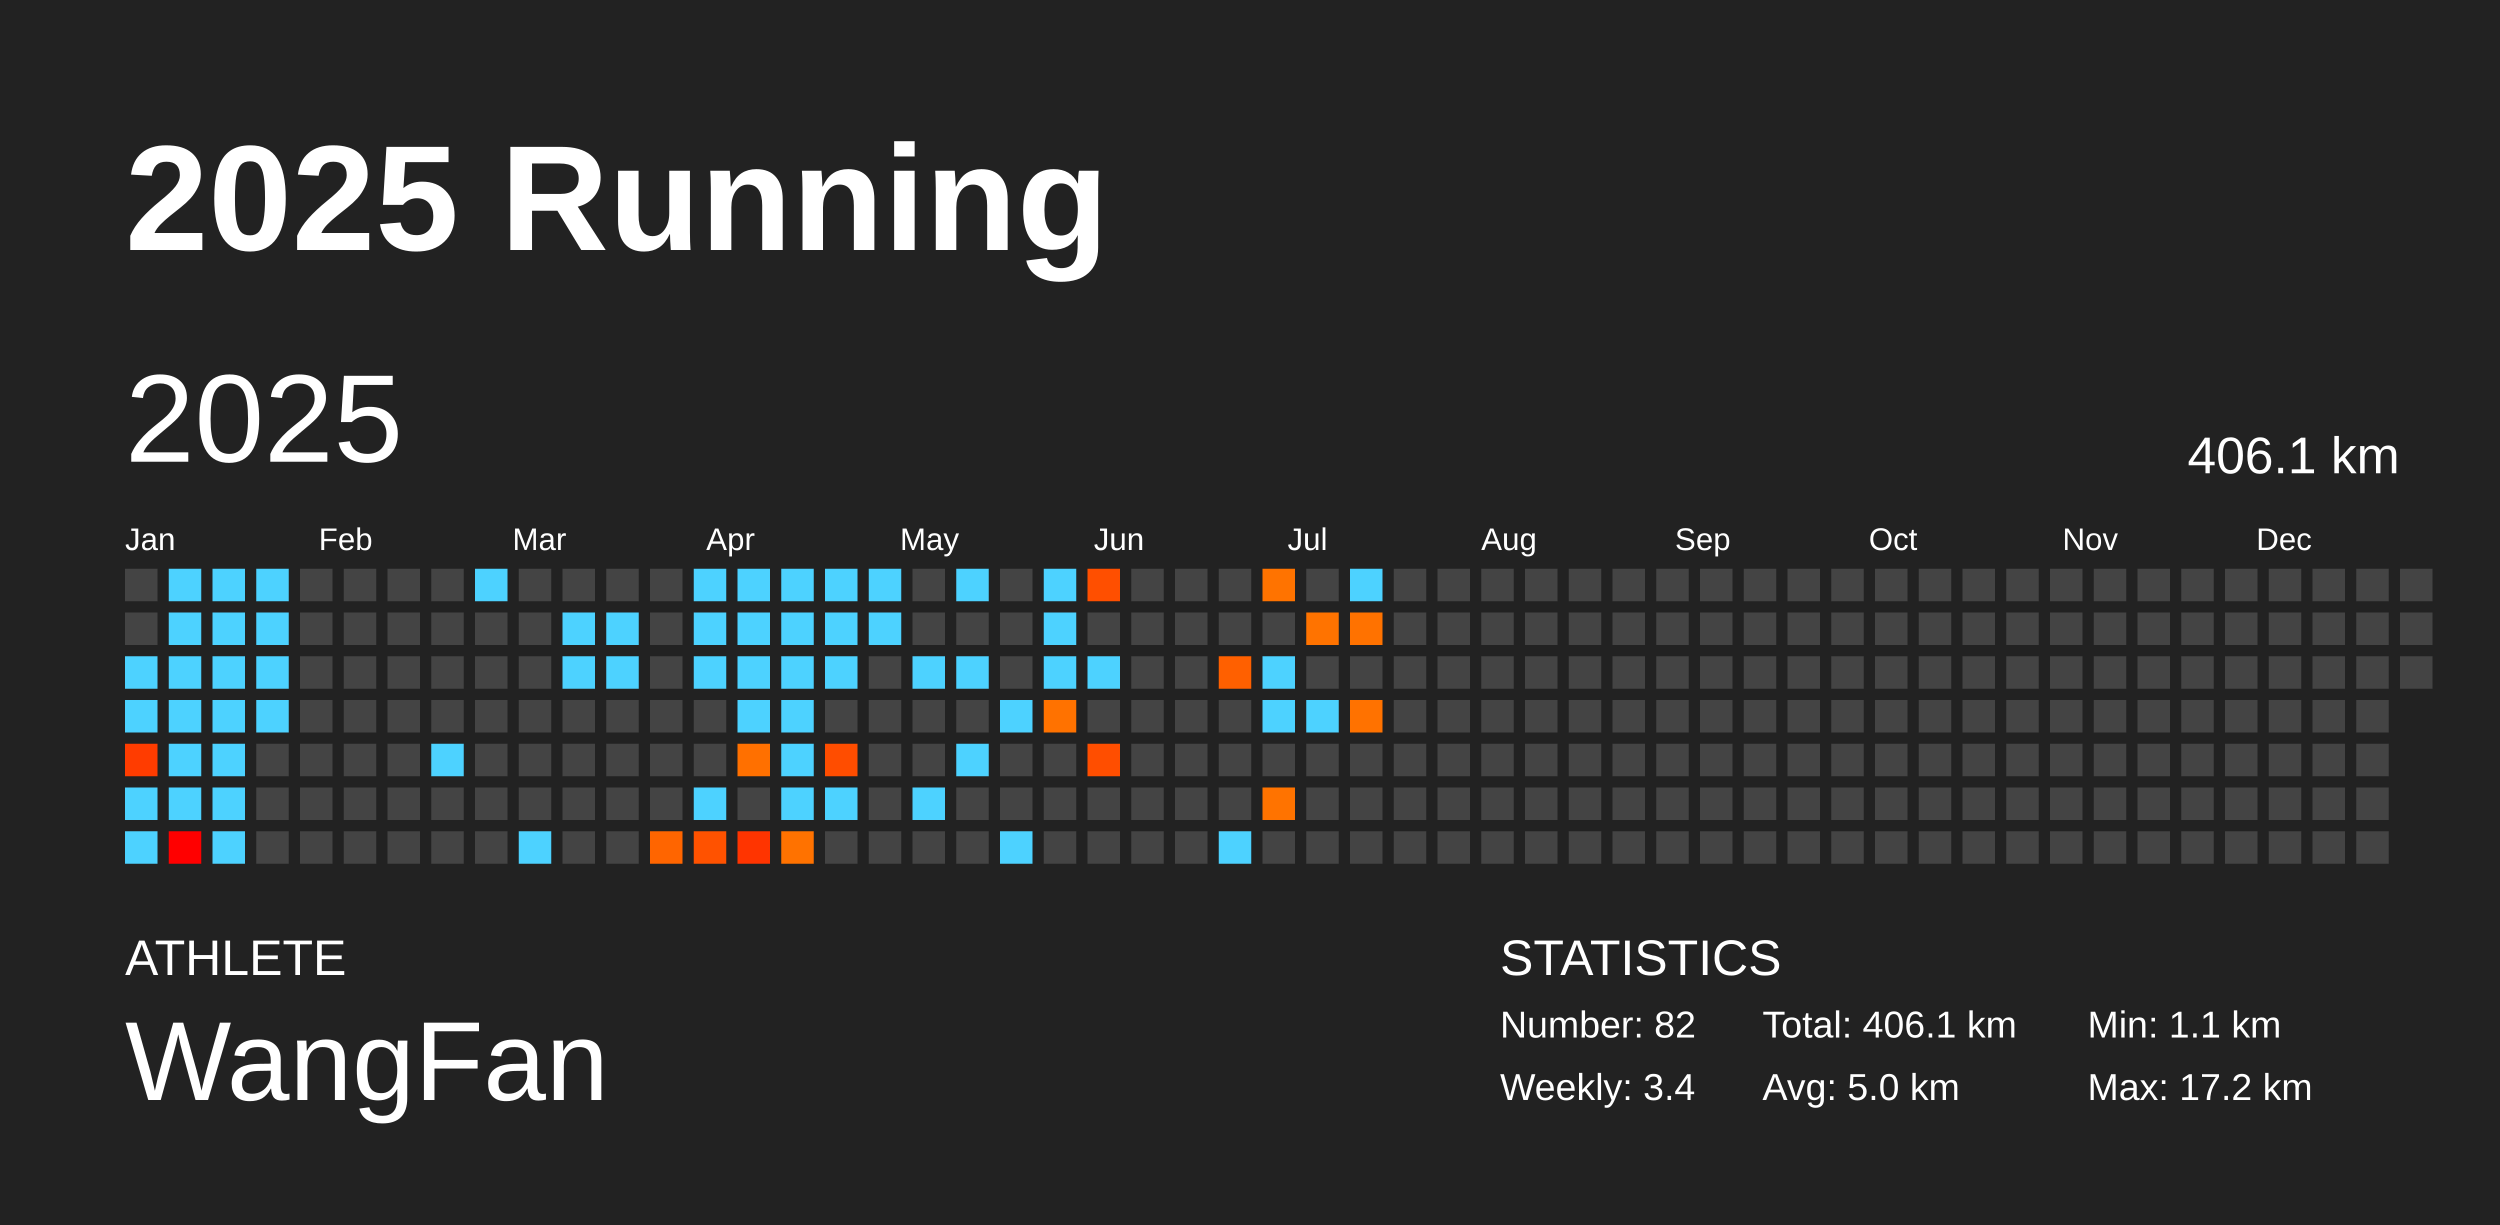
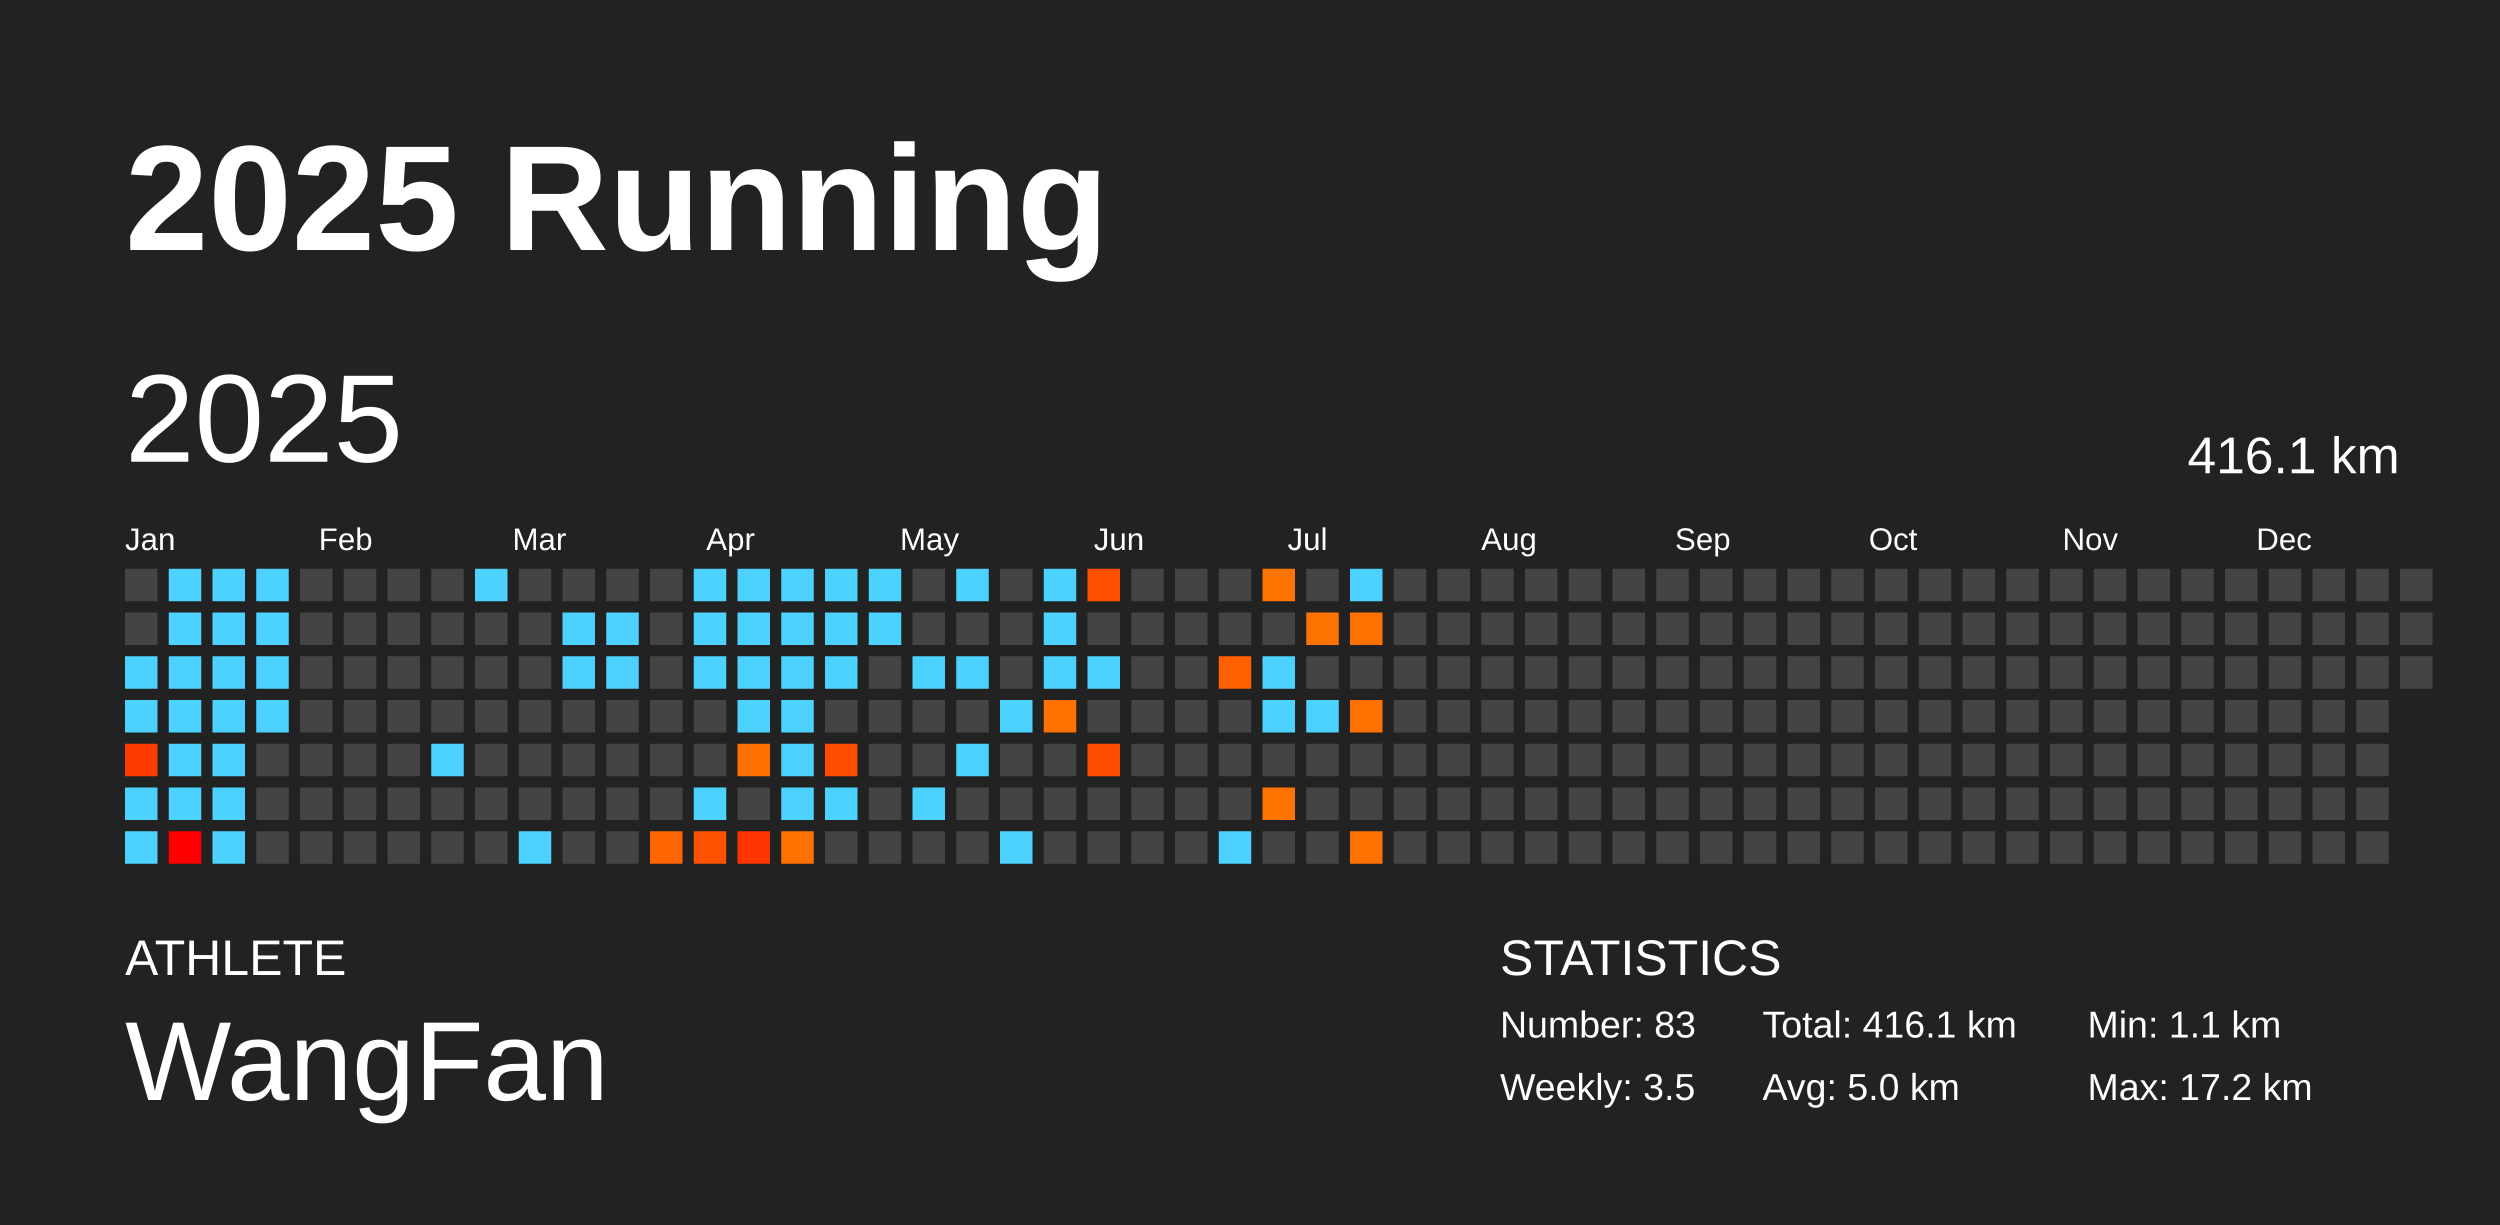
<svg xmlns="http://www.w3.org/2000/svg" baseProfile="full" height="98mm" version="1.1" viewBox="0,0,200,98" width="200mm">
  <defs />
  <rect fill="#222222" height="98" width="200" x="0" y="0" />
  <text fill="#FFFFFF" style="font-size:12px; font-family:Arial; font-weight:bold;" x="10" y="20">2025 Running</text>
  <text fill="#FFFFFF" style="font-size:4px; font-family:Arial" x="10" y="78">ATHLETE</text>
  <text fill="#FFFFFF" style="font-size:9px; font-family:Arial" x="10" y="88">WangFan</text>
  <text fill="#FFFFFF" style="font-size:4px; font-family:Arial" x="120" y="78">STATISTICS</text>
-   <text fill="#FFFFFF" style="font-size:3px; font-family:Arial" x="120" y="83">Number: 82</text>
-   <text fill="#FFFFFF" style="font-size:3px; font-family:Arial" x="120" y="88">Weekly: 3.4</text>
-   <text fill="#FFFFFF" style="font-size:3px; font-family:Arial" x="141" y="83">Total: 406.1 km</text>
+   <text fill="#FFFFFF" style="font-size:3px; font-family:Arial" x="120" y="83">Number: 83</text>
+   <text fill="#FFFFFF" style="font-size:3px; font-family:Arial" x="120" y="88">Weekly: 3.5</text>
+   <text fill="#FFFFFF" style="font-size:3px; font-family:Arial" x="141" y="83">Total: 416.1 km</text>
  <text fill="#FFFFFF" style="font-size:3px; font-family:Arial" x="141" y="88">Avg: 5.0 km</text>
  <text fill="#FFFFFF" style="font-size:3px; font-family:Arial" x="167" y="83">Min: 1.1 km</text>
  <text fill="#FFFFFF" style="font-size:3px; font-family:Arial" x="167" y="88">Max: 17.2 km</text>
  <text dominant-baseline="hanging" fill="#FFFFFF" style="font-size:10.0px; font-family:Arial;" x="10" y="30">2025</text>
-   <text dominant-baseline="hanging" fill="#FFFFFF" style="font-size:4.125px; font-family:Arial;" x="175" y="35">406.1 km</text>
+   <text dominant-baseline="hanging" fill="#FFFFFF" style="font-size:4.125px; font-family:Arial;" x="175" y="35">416.1 km</text>
  <text fill="#FFFFFF" style="font-size:2.5px; font-family:Arial" x="10.0" y="44">Jan</text>
  <text fill="#FFFFFF" style="font-size:2.5px; font-family:Arial" x="25.5" y="44">Feb</text>
  <text fill="#FFFFFF" style="font-size:2.5px; font-family:Arial" x="41.0" y="44">Mar</text>
  <text fill="#FFFFFF" style="font-size:2.5px; font-family:Arial" x="56.5" y="44">Apr</text>
  <text fill="#FFFFFF" style="font-size:2.5px; font-family:Arial" x="72.0" y="44">May</text>
  <text fill="#FFFFFF" style="font-size:2.5px; font-family:Arial" x="87.5" y="44">Jun</text>
  <text fill="#FFFFFF" style="font-size:2.5px; font-family:Arial" x="103.0" y="44">Jul</text>
  <text fill="#FFFFFF" style="font-size:2.5px; font-family:Arial" x="118.5" y="44">Aug</text>
  <text fill="#FFFFFF" style="font-size:2.5px; font-family:Arial" x="134.0" y="44">Sep</text>
  <text fill="#FFFFFF" style="font-size:2.5px; font-family:Arial" x="149.5" y="44">Oct</text>
  <text fill="#FFFFFF" style="font-size:2.5px; font-family:Arial" x="165.0" y="44">Nov</text>
  <text fill="#FFFFFF" style="font-size:2.5px; font-family:Arial" x="180.5" y="44">Dec</text>
  <rect fill="#444444" height="2.6" width="2.6" x="10.0" y="45.5" />
  <rect fill="#444444" height="2.6" width="2.6" x="10.0" y="49.0" />
  <rect fill="#4dd2ff" height="2.6" width="2.6" x="10.0" y="52.5" />
  <rect fill="#4dd2ff" height="2.6" width="2.6" x="10.0" y="56.0" />
  <rect fill="#ff3c00" height="2.6" width="2.6" x="10.0" y="59.5" />
  <rect fill="#4dd2ff" height="2.6" width="2.6" x="10.0" y="63.0" />
  <rect fill="#4dd2ff" height="2.6" width="2.6" x="10.0" y="66.5" />
  <rect fill="#4dd2ff" height="2.6" width="2.6" x="13.5" y="45.5" />
  <rect fill="#4dd2ff" height="2.6" width="2.6" x="13.5" y="49.0" />
  <rect fill="#4dd2ff" height="2.6" width="2.6" x="13.5" y="52.5" />
  <rect fill="#4dd2ff" height="2.6" width="2.6" x="13.5" y="56.0" />
  <rect fill="#4dd2ff" height="2.6" width="2.6" x="13.5" y="59.5" />
  <rect fill="#4dd2ff" height="2.6" width="2.6" x="13.5" y="63.0" />
  <rect fill="#ff0000" height="2.6" width="2.6" x="13.5" y="66.5" />
  <rect fill="#4dd2ff" height="2.6" width="2.6" x="17.0" y="45.5" />
  <rect fill="#4dd2ff" height="2.6" width="2.6" x="17.0" y="49.0" />
  <rect fill="#4dd2ff" height="2.6" width="2.6" x="17.0" y="52.5" />
  <rect fill="#4dd2ff" height="2.6" width="2.6" x="17.0" y="56.0" />
  <rect fill="#4dd2ff" height="2.6" width="2.6" x="17.0" y="59.5" />
  <rect fill="#4dd2ff" height="2.6" width="2.6" x="17.0" y="63.0" />
  <rect fill="#4dd2ff" height="2.6" width="2.6" x="17.0" y="66.5" />
  <rect fill="#4dd2ff" height="2.6" width="2.6" x="20.5" y="45.5" />
  <rect fill="#4dd2ff" height="2.6" width="2.6" x="20.5" y="49.0" />
  <rect fill="#4dd2ff" height="2.6" width="2.6" x="20.5" y="52.5" />
  <rect fill="#4dd2ff" height="2.6" width="2.6" x="20.5" y="56.0" />
  <rect fill="#444444" height="2.6" width="2.6" x="20.5" y="59.5" />
  <rect fill="#444444" height="2.6" width="2.6" x="20.5" y="63.0" />
  <rect fill="#444444" height="2.6" width="2.6" x="20.5" y="66.5" />
  <rect fill="#444444" height="2.6" width="2.6" x="24.0" y="45.5" />
  <rect fill="#444444" height="2.6" width="2.6" x="24.0" y="49.0" />
  <rect fill="#444444" height="2.6" width="2.6" x="24.0" y="52.5" />
  <rect fill="#444444" height="2.6" width="2.6" x="24.0" y="56.0" />
  <rect fill="#444444" height="2.6" width="2.6" x="24.0" y="59.5" />
  <rect fill="#444444" height="2.6" width="2.6" x="24.0" y="63.0" />
  <rect fill="#444444" height="2.6" width="2.6" x="24.0" y="66.5" />
  <rect fill="#444444" height="2.6" width="2.6" x="27.5" y="45.5" />
  <rect fill="#444444" height="2.6" width="2.6" x="27.5" y="49.0" />
  <rect fill="#444444" height="2.6" width="2.6" x="27.5" y="52.5" />
  <rect fill="#444444" height="2.6" width="2.6" x="27.5" y="56.0" />
  <rect fill="#444444" height="2.6" width="2.6" x="27.5" y="59.5" />
  <rect fill="#444444" height="2.6" width="2.6" x="27.5" y="63.0" />
  <rect fill="#444444" height="2.6" width="2.6" x="27.5" y="66.5" />
  <rect fill="#444444" height="2.6" width="2.6" x="31.0" y="45.5" />
  <rect fill="#444444" height="2.6" width="2.6" x="31.0" y="49.0" />
  <rect fill="#444444" height="2.6" width="2.6" x="31.0" y="52.5" />
  <rect fill="#444444" height="2.6" width="2.6" x="31.0" y="56.0" />
  <rect fill="#444444" height="2.6" width="2.6" x="31.0" y="59.5" />
  <rect fill="#444444" height="2.6" width="2.6" x="31.0" y="63.0" />
  <rect fill="#444444" height="2.6" width="2.6" x="31.0" y="66.5" />
  <rect fill="#444444" height="2.6" width="2.6" x="34.5" y="45.5" />
  <rect fill="#444444" height="2.6" width="2.6" x="34.5" y="49.0" />
  <rect fill="#444444" height="2.6" width="2.6" x="34.5" y="52.5" />
  <rect fill="#444444" height="2.6" width="2.6" x="34.5" y="56.0" />
  <rect fill="#4dd2ff" height="2.6" width="2.6" x="34.5" y="59.5" />
  <rect fill="#444444" height="2.6" width="2.6" x="34.5" y="63.0" />
  <rect fill="#444444" height="2.6" width="2.6" x="34.5" y="66.5" />
  <rect fill="#4dd2ff" height="2.6" width="2.6" x="38.0" y="45.5" />
  <rect fill="#444444" height="2.6" width="2.6" x="38.0" y="49.0" />
  <rect fill="#444444" height="2.6" width="2.6" x="38.0" y="52.5" />
  <rect fill="#444444" height="2.6" width="2.6" x="38.0" y="56.0" />
  <rect fill="#444444" height="2.6" width="2.6" x="38.0" y="59.5" />
  <rect fill="#444444" height="2.6" width="2.6" x="38.0" y="63.0" />
  <rect fill="#444444" height="2.6" width="2.6" x="38.0" y="66.5" />
  <rect fill="#444444" height="2.6" width="2.6" x="41.5" y="45.5" />
  <rect fill="#444444" height="2.6" width="2.6" x="41.5" y="49.0" />
  <rect fill="#444444" height="2.6" width="2.6" x="41.5" y="52.5" />
  <rect fill="#444444" height="2.6" width="2.6" x="41.5" y="56.0" />
  <rect fill="#444444" height="2.6" width="2.6" x="41.5" y="59.5" />
  <rect fill="#444444" height="2.6" width="2.6" x="41.5" y="63.0" />
  <rect fill="#4dd2ff" height="2.6" width="2.6" x="41.5" y="66.5" />
  <rect fill="#444444" height="2.6" width="2.6" x="45.0" y="45.5" />
  <rect fill="#4dd2ff" height="2.6" width="2.6" x="45.0" y="49.0" />
  <rect fill="#4dd2ff" height="2.6" width="2.6" x="45.0" y="52.5" />
  <rect fill="#444444" height="2.6" width="2.6" x="45.0" y="56.0" />
  <rect fill="#444444" height="2.6" width="2.6" x="45.0" y="59.5" />
  <rect fill="#444444" height="2.6" width="2.6" x="45.0" y="63.0" />
  <rect fill="#444444" height="2.6" width="2.6" x="45.0" y="66.5" />
  <rect fill="#444444" height="2.6" width="2.6" x="48.5" y="45.5" />
  <rect fill="#4dd2ff" height="2.6" width="2.6" x="48.5" y="49.0" />
  <rect fill="#4dd2ff" height="2.6" width="2.6" x="48.5" y="52.5" />
  <rect fill="#444444" height="2.6" width="2.6" x="48.5" y="56.0" />
  <rect fill="#444444" height="2.6" width="2.6" x="48.5" y="59.5" />
  <rect fill="#444444" height="2.6" width="2.6" x="48.5" y="63.0" />
  <rect fill="#444444" height="2.6" width="2.6" x="48.5" y="66.5" />
  <rect fill="#444444" height="2.6" width="2.6" x="52.0" y="45.5" />
  <rect fill="#444444" height="2.6" width="2.6" x="52.0" y="49.0" />
  <rect fill="#444444" height="2.6" width="2.6" x="52.0" y="52.5" />
  <rect fill="#444444" height="2.6" width="2.6" x="52.0" y="56.0" />
  <rect fill="#444444" height="2.6" width="2.6" x="52.0" y="59.5" />
  <rect fill="#444444" height="2.6" width="2.6" x="52.0" y="63.0" />
  <rect fill="#ff6500" height="2.6" width="2.6" x="52.0" y="66.5" />
  <rect fill="#4dd2ff" height="2.6" width="2.6" x="55.5" y="45.5" />
  <rect fill="#4dd2ff" height="2.6" width="2.6" x="55.5" y="49.0" />
  <rect fill="#4dd2ff" height="2.6" width="2.6" x="55.5" y="52.5" />
  <rect fill="#444444" height="2.6" width="2.6" x="55.5" y="56.0" />
  <rect fill="#444444" height="2.6" width="2.6" x="55.5" y="59.5" />
  <rect fill="#4dd2ff" height="2.6" width="2.6" x="55.5" y="63.0" />
  <rect fill="#ff5200" height="2.6" width="2.6" x="55.5" y="66.5" />
  <rect fill="#4dd2ff" height="2.6" width="2.6" x="59.0" y="45.5" />
  <rect fill="#4dd2ff" height="2.6" width="2.6" x="59.0" y="49.0" />
  <rect fill="#4dd2ff" height="2.6" width="2.6" x="59.0" y="52.5" />
  <rect fill="#4dd2ff" height="2.6" width="2.6" x="59.0" y="56.0" />
  <rect fill="#ff7000" height="2.6" width="2.6" x="59.0" y="59.5" />
  <rect fill="#444444" height="2.6" width="2.6" x="59.0" y="63.0" />
  <rect fill="#ff3400" height="2.6" width="2.6" x="59.0" y="66.5" />
  <rect fill="#4dd2ff" height="2.6" width="2.6" x="62.5" y="45.5" />
  <rect fill="#4dd2ff" height="2.6" width="2.6" x="62.5" y="49.0" />
  <rect fill="#4dd2ff" height="2.6" width="2.6" x="62.5" y="52.5" />
  <rect fill="#4dd2ff" height="2.6" width="2.6" x="62.5" y="56.0" />
  <rect fill="#4dd2ff" height="2.6" width="2.6" x="62.5" y="59.5" />
  <rect fill="#4dd2ff" height="2.6" width="2.6" x="62.5" y="63.0" />
  <rect fill="#ff7200" height="2.6" width="2.6" x="62.5" y="66.5" />
  <rect fill="#4dd2ff" height="2.6" width="2.6" x="66.0" y="45.5" />
  <rect fill="#4dd2ff" height="2.6" width="2.6" x="66.0" y="49.0" />
  <rect fill="#4dd2ff" height="2.6" width="2.6" x="66.0" y="52.5" />
  <rect fill="#444444" height="2.6" width="2.6" x="66.0" y="56.0" />
  <rect fill="#ff4d00" height="2.6" width="2.6" x="66.0" y="59.5" />
  <rect fill="#4dd2ff" height="2.6" width="2.6" x="66.0" y="63.0" />
  <rect fill="#444444" height="2.6" width="2.6" x="66.0" y="66.5" />
  <rect fill="#4dd2ff" height="2.6" width="2.6" x="69.5" y="45.5" />
  <rect fill="#4dd2ff" height="2.6" width="2.6" x="69.5" y="49.0" />
  <rect fill="#444444" height="2.6" width="2.6" x="69.5" y="52.5" />
  <rect fill="#444444" height="2.6" width="2.6" x="69.5" y="56.0" />
  <rect fill="#444444" height="2.6" width="2.6" x="69.5" y="59.5" />
  <rect fill="#444444" height="2.6" width="2.6" x="69.5" y="63.0" />
  <rect fill="#444444" height="2.6" width="2.6" x="69.5" y="66.5" />
  <rect fill="#444444" height="2.6" width="2.6" x="73.0" y="45.5" />
  <rect fill="#444444" height="2.6" width="2.6" x="73.0" y="49.0" />
  <rect fill="#4dd2ff" height="2.6" width="2.6" x="73.0" y="52.5" />
  <rect fill="#444444" height="2.6" width="2.6" x="73.0" y="56.0" />
  <rect fill="#444444" height="2.6" width="2.6" x="73.0" y="59.5" />
  <rect fill="#4dd2ff" height="2.6" width="2.6" x="73.0" y="63.0" />
  <rect fill="#444444" height="2.6" width="2.6" x="73.0" y="66.5" />
  <rect fill="#4dd2ff" height="2.6" width="2.6" x="76.5" y="45.5" />
  <rect fill="#444444" height="2.6" width="2.6" x="76.5" y="49.0" />
  <rect fill="#4dd2ff" height="2.6" width="2.6" x="76.5" y="52.5" />
  <rect fill="#444444" height="2.6" width="2.6" x="76.5" y="56.0" />
  <rect fill="#4dd2ff" height="2.6" width="2.6" x="76.5" y="59.5" />
  <rect fill="#444444" height="2.6" width="2.6" x="76.5" y="63.0" />
  <rect fill="#444444" height="2.6" width="2.6" x="76.5" y="66.5" />
  <rect fill="#444444" height="2.6" width="2.6" x="80.0" y="45.5" />
  <rect fill="#444444" height="2.6" width="2.6" x="80.0" y="49.0" />
  <rect fill="#444444" height="2.6" width="2.6" x="80.0" y="52.5" />
  <rect fill="#4dd2ff" height="2.6" width="2.6" x="80.0" y="56.0" />
  <rect fill="#444444" height="2.6" width="2.6" x="80.0" y="59.5" />
  <rect fill="#444444" height="2.6" width="2.6" x="80.0" y="63.0" />
  <rect fill="#4dd2ff" height="2.6" width="2.6" x="80.0" y="66.5" />
  <rect fill="#4dd2ff" height="2.6" width="2.6" x="83.5" y="45.5" />
  <rect fill="#4dd2ff" height="2.6" width="2.6" x="83.5" y="49.0" />
  <rect fill="#4dd2ff" height="2.6" width="2.6" x="83.5" y="52.5" />
  <rect fill="#ff7200" height="2.6" width="2.6" x="83.5" y="56.0" />
  <rect fill="#444444" height="2.6" width="2.6" x="83.5" y="59.5" />
  <rect fill="#444444" height="2.6" width="2.6" x="83.5" y="63.0" />
  <rect fill="#444444" height="2.6" width="2.6" x="83.5" y="66.5" />
  <rect fill="#ff4f00" height="2.6" width="2.6" x="87.0" y="45.5" />
  <rect fill="#444444" height="2.6" width="2.6" x="87.0" y="49.0" />
  <rect fill="#4dd2ff" height="2.6" width="2.6" x="87.0" y="52.5" />
  <rect fill="#444444" height="2.6" width="2.6" x="87.0" y="56.0" />
  <rect fill="#ff4e00" height="2.6" width="2.6" x="87.0" y="59.5" />
  <rect fill="#444444" height="2.6" width="2.6" x="87.0" y="63.0" />
  <rect fill="#444444" height="2.6" width="2.6" x="87.0" y="66.5" />
  <rect fill="#444444" height="2.6" width="2.6" x="90.5" y="45.5" />
  <rect fill="#444444" height="2.6" width="2.6" x="90.5" y="49.0" />
  <rect fill="#444444" height="2.6" width="2.6" x="90.5" y="52.5" />
  <rect fill="#444444" height="2.6" width="2.6" x="90.5" y="56.0" />
  <rect fill="#444444" height="2.6" width="2.6" x="90.5" y="59.5" />
  <rect fill="#444444" height="2.6" width="2.6" x="90.5" y="63.0" />
  <rect fill="#444444" height="2.6" width="2.6" x="90.5" y="66.5" />
  <rect fill="#444444" height="2.6" width="2.6" x="94.0" y="45.5" />
  <rect fill="#444444" height="2.6" width="2.6" x="94.0" y="49.0" />
  <rect fill="#444444" height="2.6" width="2.6" x="94.0" y="52.5" />
  <rect fill="#444444" height="2.6" width="2.6" x="94.0" y="56.0" />
  <rect fill="#444444" height="2.6" width="2.6" x="94.0" y="59.5" />
  <rect fill="#444444" height="2.6" width="2.6" x="94.0" y="63.0" />
  <rect fill="#444444" height="2.6" width="2.6" x="94.0" y="66.5" />
  <rect fill="#444444" height="2.6" width="2.6" x="97.5" y="45.5" />
  <rect fill="#444444" height="2.6" width="2.6" x="97.5" y="49.0" />
  <rect fill="#ff6000" height="2.6" width="2.6" x="97.5" y="52.5" />
  <rect fill="#444444" height="2.6" width="2.6" x="97.5" y="56.0" />
  <rect fill="#444444" height="2.6" width="2.6" x="97.5" y="59.5" />
  <rect fill="#444444" height="2.6" width="2.6" x="97.5" y="63.0" />
  <rect fill="#4dd2ff" height="2.6" width="2.6" x="97.5" y="66.5" />
  <rect fill="#ff7300" height="2.6" width="2.6" x="101.0" y="45.5" />
  <rect fill="#444444" height="2.6" width="2.6" x="101.0" y="49.0" />
  <rect fill="#4dd2ff" height="2.6" width="2.6" x="101.0" y="52.5" />
  <rect fill="#4dd2ff" height="2.6" width="2.6" x="101.0" y="56.0" />
  <rect fill="#444444" height="2.6" width="2.6" x="101.0" y="59.5" />
  <rect fill="#ff7300" height="2.6" width="2.6" x="101.0" y="63.0" />
  <rect fill="#444444" height="2.6" width="2.6" x="101.0" y="66.5" />
  <rect fill="#444444" height="2.6" width="2.6" x="104.5" y="45.5" />
  <rect fill="#ff7300" height="2.6" width="2.6" x="104.5" y="49.0" />
  <rect fill="#444444" height="2.6" width="2.6" x="104.5" y="52.5" />
  <rect fill="#4dd2ff" height="2.6" width="2.6" x="104.5" y="56.0" />
  <rect fill="#444444" height="2.6" width="2.6" x="104.5" y="59.5" />
  <rect fill="#444444" height="2.6" width="2.6" x="104.5" y="63.0" />
  <rect fill="#444444" height="2.6" width="2.6" x="104.5" y="66.5" />
  <rect fill="#4dd2ff" height="2.6" width="2.6" x="108.0" y="45.5" />
  <rect fill="#ff7200" height="2.6" width="2.6" x="108.0" y="49.0" />
  <rect fill="#444444" height="2.6" width="2.6" x="108.0" y="52.5" />
  <rect fill="#ff7200" height="2.6" width="2.6" x="108.0" y="56.0" />
  <rect fill="#444444" height="2.6" width="2.6" x="108.0" y="59.5" />
  <rect fill="#444444" height="2.6" width="2.6" x="108.0" y="63.0" />
-   <rect fill="#444444" height="2.6" width="2.6" x="108.0" y="66.5" />
+   <rect fill="#ff7200" height="2.6" width="2.6" x="108.0" y="66.5" />
  <rect fill="#444444" height="2.6" width="2.6" x="111.5" y="45.5" />
  <rect fill="#444444" height="2.6" width="2.6" x="111.5" y="49.0" />
  <rect fill="#444444" height="2.6" width="2.6" x="111.5" y="52.5" />
  <rect fill="#444444" height="2.6" width="2.6" x="111.5" y="56.0" />
  <rect fill="#444444" height="2.6" width="2.6" x="111.5" y="59.5" />
  <rect fill="#444444" height="2.6" width="2.6" x="111.5" y="63.0" />
  <rect fill="#444444" height="2.6" width="2.6" x="111.5" y="66.5" />
  <rect fill="#444444" height="2.6" width="2.6" x="115.0" y="45.5" />
  <rect fill="#444444" height="2.6" width="2.6" x="115.0" y="49.0" />
  <rect fill="#444444" height="2.6" width="2.6" x="115.0" y="52.5" />
  <rect fill="#444444" height="2.6" width="2.6" x="115.0" y="56.0" />
  <rect fill="#444444" height="2.6" width="2.6" x="115.0" y="59.5" />
  <rect fill="#444444" height="2.6" width="2.6" x="115.0" y="63.0" />
  <rect fill="#444444" height="2.6" width="2.6" x="115.0" y="66.5" />
  <rect fill="#444444" height="2.6" width="2.6" x="118.5" y="45.5" />
  <rect fill="#444444" height="2.6" width="2.6" x="118.5" y="49.0" />
  <rect fill="#444444" height="2.6" width="2.6" x="118.5" y="52.5" />
  <rect fill="#444444" height="2.6" width="2.6" x="118.5" y="56.0" />
  <rect fill="#444444" height="2.6" width="2.6" x="118.5" y="59.5" />
  <rect fill="#444444" height="2.6" width="2.6" x="118.5" y="63.0" />
  <rect fill="#444444" height="2.6" width="2.6" x="118.5" y="66.5" />
  <rect fill="#444444" height="2.6" width="2.6" x="122.0" y="45.5" />
  <rect fill="#444444" height="2.6" width="2.6" x="122.0" y="49.0" />
  <rect fill="#444444" height="2.6" width="2.6" x="122.0" y="52.5" />
  <rect fill="#444444" height="2.6" width="2.6" x="122.0" y="56.0" />
  <rect fill="#444444" height="2.6" width="2.6" x="122.0" y="59.5" />
  <rect fill="#444444" height="2.6" width="2.6" x="122.0" y="63.0" />
  <rect fill="#444444" height="2.6" width="2.6" x="122.0" y="66.5" />
  <rect fill="#444444" height="2.6" width="2.6" x="125.5" y="45.5" />
  <rect fill="#444444" height="2.6" width="2.6" x="125.5" y="49.0" />
  <rect fill="#444444" height="2.6" width="2.6" x="125.5" y="52.5" />
  <rect fill="#444444" height="2.6" width="2.6" x="125.5" y="56.0" />
  <rect fill="#444444" height="2.6" width="2.6" x="125.5" y="59.5" />
  <rect fill="#444444" height="2.6" width="2.6" x="125.5" y="63.0" />
  <rect fill="#444444" height="2.6" width="2.6" x="125.5" y="66.5" />
  <rect fill="#444444" height="2.6" width="2.6" x="129.0" y="45.5" />
  <rect fill="#444444" height="2.6" width="2.6" x="129.0" y="49.0" />
  <rect fill="#444444" height="2.6" width="2.6" x="129.0" y="52.5" />
  <rect fill="#444444" height="2.6" width="2.6" x="129.0" y="56.0" />
  <rect fill="#444444" height="2.6" width="2.6" x="129.0" y="59.5" />
  <rect fill="#444444" height="2.6" width="2.6" x="129.0" y="63.0" />
  <rect fill="#444444" height="2.6" width="2.6" x="129.0" y="66.5" />
  <rect fill="#444444" height="2.6" width="2.6" x="132.5" y="45.5" />
  <rect fill="#444444" height="2.6" width="2.6" x="132.5" y="49.0" />
  <rect fill="#444444" height="2.6" width="2.6" x="132.5" y="52.5" />
  <rect fill="#444444" height="2.6" width="2.6" x="132.5" y="56.0" />
  <rect fill="#444444" height="2.6" width="2.6" x="132.5" y="59.5" />
  <rect fill="#444444" height="2.6" width="2.6" x="132.5" y="63.0" />
  <rect fill="#444444" height="2.6" width="2.6" x="132.5" y="66.5" />
  <rect fill="#444444" height="2.6" width="2.6" x="136.0" y="45.5" />
  <rect fill="#444444" height="2.6" width="2.6" x="136.0" y="49.0" />
  <rect fill="#444444" height="2.6" width="2.6" x="136.0" y="52.5" />
  <rect fill="#444444" height="2.6" width="2.6" x="136.0" y="56.0" />
  <rect fill="#444444" height="2.6" width="2.6" x="136.0" y="59.5" />
  <rect fill="#444444" height="2.6" width="2.6" x="136.0" y="63.0" />
  <rect fill="#444444" height="2.6" width="2.6" x="136.0" y="66.5" />
  <rect fill="#444444" height="2.6" width="2.6" x="139.5" y="45.5" />
  <rect fill="#444444" height="2.6" width="2.6" x="139.5" y="49.0" />
  <rect fill="#444444" height="2.6" width="2.6" x="139.5" y="52.5" />
  <rect fill="#444444" height="2.6" width="2.6" x="139.5" y="56.0" />
  <rect fill="#444444" height="2.6" width="2.6" x="139.5" y="59.5" />
  <rect fill="#444444" height="2.6" width="2.6" x="139.5" y="63.0" />
  <rect fill="#444444" height="2.6" width="2.6" x="139.5" y="66.5" />
  <rect fill="#444444" height="2.6" width="2.6" x="143.0" y="45.5" />
  <rect fill="#444444" height="2.6" width="2.6" x="143.0" y="49.0" />
  <rect fill="#444444" height="2.6" width="2.6" x="143.0" y="52.5" />
  <rect fill="#444444" height="2.6" width="2.6" x="143.0" y="56.0" />
  <rect fill="#444444" height="2.6" width="2.6" x="143.0" y="59.5" />
  <rect fill="#444444" height="2.6" width="2.6" x="143.0" y="63.0" />
  <rect fill="#444444" height="2.6" width="2.6" x="143.0" y="66.5" />
  <rect fill="#444444" height="2.6" width="2.6" x="146.5" y="45.5" />
  <rect fill="#444444" height="2.6" width="2.6" x="146.5" y="49.0" />
  <rect fill="#444444" height="2.6" width="2.6" x="146.5" y="52.5" />
  <rect fill="#444444" height="2.6" width="2.6" x="146.5" y="56.0" />
  <rect fill="#444444" height="2.6" width="2.6" x="146.5" y="59.5" />
  <rect fill="#444444" height="2.6" width="2.6" x="146.5" y="63.0" />
  <rect fill="#444444" height="2.6" width="2.6" x="146.5" y="66.5" />
  <rect fill="#444444" height="2.6" width="2.6" x="150.0" y="45.5" />
  <rect fill="#444444" height="2.6" width="2.6" x="150.0" y="49.0" />
  <rect fill="#444444" height="2.6" width="2.6" x="150.0" y="52.5" />
  <rect fill="#444444" height="2.6" width="2.6" x="150.0" y="56.0" />
  <rect fill="#444444" height="2.6" width="2.6" x="150.0" y="59.5" />
  <rect fill="#444444" height="2.6" width="2.6" x="150.0" y="63.0" />
  <rect fill="#444444" height="2.6" width="2.6" x="150.0" y="66.5" />
  <rect fill="#444444" height="2.6" width="2.6" x="153.5" y="45.5" />
  <rect fill="#444444" height="2.6" width="2.6" x="153.5" y="49.0" />
  <rect fill="#444444" height="2.6" width="2.6" x="153.5" y="52.5" />
  <rect fill="#444444" height="2.6" width="2.6" x="153.5" y="56.0" />
  <rect fill="#444444" height="2.6" width="2.6" x="153.5" y="59.5" />
  <rect fill="#444444" height="2.6" width="2.6" x="153.5" y="63.0" />
  <rect fill="#444444" height="2.6" width="2.6" x="153.5" y="66.5" />
  <rect fill="#444444" height="2.6" width="2.6" x="157.0" y="45.5" />
  <rect fill="#444444" height="2.6" width="2.6" x="157.0" y="49.0" />
  <rect fill="#444444" height="2.6" width="2.6" x="157.0" y="52.5" />
  <rect fill="#444444" height="2.6" width="2.6" x="157.0" y="56.0" />
  <rect fill="#444444" height="2.6" width="2.6" x="157.0" y="59.5" />
  <rect fill="#444444" height="2.6" width="2.6" x="157.0" y="63.0" />
  <rect fill="#444444" height="2.6" width="2.6" x="157.0" y="66.5" />
  <rect fill="#444444" height="2.6" width="2.6" x="160.5" y="45.5" />
  <rect fill="#444444" height="2.6" width="2.6" x="160.5" y="49.0" />
  <rect fill="#444444" height="2.6" width="2.6" x="160.5" y="52.5" />
  <rect fill="#444444" height="2.6" width="2.6" x="160.5" y="56.0" />
  <rect fill="#444444" height="2.6" width="2.6" x="160.5" y="59.5" />
  <rect fill="#444444" height="2.6" width="2.6" x="160.5" y="63.0" />
  <rect fill="#444444" height="2.6" width="2.6" x="160.5" y="66.5" />
  <rect fill="#444444" height="2.6" width="2.6" x="164.0" y="45.5" />
  <rect fill="#444444" height="2.6" width="2.6" x="164.0" y="49.0" />
  <rect fill="#444444" height="2.6" width="2.6" x="164.0" y="52.5" />
  <rect fill="#444444" height="2.6" width="2.6" x="164.0" y="56.0" />
  <rect fill="#444444" height="2.6" width="2.6" x="164.0" y="59.5" />
  <rect fill="#444444" height="2.6" width="2.6" x="164.0" y="63.0" />
  <rect fill="#444444" height="2.6" width="2.6" x="164.0" y="66.5" />
  <rect fill="#444444" height="2.6" width="2.6" x="167.5" y="45.5" />
  <rect fill="#444444" height="2.6" width="2.6" x="167.5" y="49.0" />
  <rect fill="#444444" height="2.6" width="2.6" x="167.5" y="52.5" />
  <rect fill="#444444" height="2.6" width="2.6" x="167.5" y="56.0" />
  <rect fill="#444444" height="2.6" width="2.6" x="167.5" y="59.5" />
  <rect fill="#444444" height="2.6" width="2.6" x="167.5" y="63.0" />
  <rect fill="#444444" height="2.6" width="2.6" x="167.5" y="66.5" />
  <rect fill="#444444" height="2.6" width="2.6" x="171.0" y="45.5" />
  <rect fill="#444444" height="2.6" width="2.6" x="171.0" y="49.0" />
  <rect fill="#444444" height="2.6" width="2.6" x="171.0" y="52.5" />
  <rect fill="#444444" height="2.6" width="2.6" x="171.0" y="56.0" />
  <rect fill="#444444" height="2.6" width="2.6" x="171.0" y="59.5" />
  <rect fill="#444444" height="2.6" width="2.6" x="171.0" y="63.0" />
  <rect fill="#444444" height="2.6" width="2.6" x="171.0" y="66.5" />
  <rect fill="#444444" height="2.6" width="2.6" x="174.5" y="45.5" />
  <rect fill="#444444" height="2.6" width="2.6" x="174.5" y="49.0" />
  <rect fill="#444444" height="2.6" width="2.6" x="174.5" y="52.5" />
  <rect fill="#444444" height="2.6" width="2.6" x="174.5" y="56.0" />
  <rect fill="#444444" height="2.6" width="2.6" x="174.5" y="59.5" />
  <rect fill="#444444" height="2.6" width="2.6" x="174.5" y="63.0" />
  <rect fill="#444444" height="2.6" width="2.6" x="174.5" y="66.5" />
  <rect fill="#444444" height="2.6" width="2.6" x="178.0" y="45.5" />
  <rect fill="#444444" height="2.6" width="2.6" x="178.0" y="49.0" />
  <rect fill="#444444" height="2.6" width="2.6" x="178.0" y="52.5" />
  <rect fill="#444444" height="2.6" width="2.6" x="178.0" y="56.0" />
  <rect fill="#444444" height="2.6" width="2.6" x="178.0" y="59.5" />
  <rect fill="#444444" height="2.6" width="2.6" x="178.0" y="63.0" />
  <rect fill="#444444" height="2.6" width="2.6" x="178.0" y="66.5" />
  <rect fill="#444444" height="2.6" width="2.6" x="181.5" y="45.5" />
  <rect fill="#444444" height="2.6" width="2.6" x="181.5" y="49.0" />
  <rect fill="#444444" height="2.6" width="2.6" x="181.5" y="52.5" />
  <rect fill="#444444" height="2.6" width="2.6" x="181.5" y="56.0" />
  <rect fill="#444444" height="2.6" width="2.6" x="181.5" y="59.5" />
  <rect fill="#444444" height="2.6" width="2.6" x="181.5" y="63.0" />
  <rect fill="#444444" height="2.6" width="2.6" x="181.5" y="66.5" />
  <rect fill="#444444" height="2.6" width="2.6" x="185.0" y="45.5" />
  <rect fill="#444444" height="2.6" width="2.6" x="185.0" y="49.0" />
  <rect fill="#444444" height="2.6" width="2.6" x="185.0" y="52.5" />
  <rect fill="#444444" height="2.6" width="2.6" x="185.0" y="56.0" />
  <rect fill="#444444" height="2.6" width="2.6" x="185.0" y="59.5" />
  <rect fill="#444444" height="2.6" width="2.6" x="185.0" y="63.0" />
  <rect fill="#444444" height="2.6" width="2.6" x="185.0" y="66.5" />
  <rect fill="#444444" height="2.6" width="2.6" x="188.5" y="45.5" />
  <rect fill="#444444" height="2.6" width="2.6" x="188.5" y="49.0" />
  <rect fill="#444444" height="2.6" width="2.6" x="188.5" y="52.5" />
  <rect fill="#444444" height="2.6" width="2.6" x="188.5" y="56.0" />
  <rect fill="#444444" height="2.6" width="2.6" x="188.5" y="59.5" />
  <rect fill="#444444" height="2.6" width="2.6" x="188.5" y="63.0" />
  <rect fill="#444444" height="2.6" width="2.6" x="188.5" y="66.5" />
  <rect fill="#444444" height="2.6" width="2.6" x="192.0" y="45.5" />
  <rect fill="#444444" height="2.6" width="2.6" x="192.0" y="49.0" />
  <rect fill="#444444" height="2.6" width="2.6" x="192.0" y="52.5" />
</svg>
